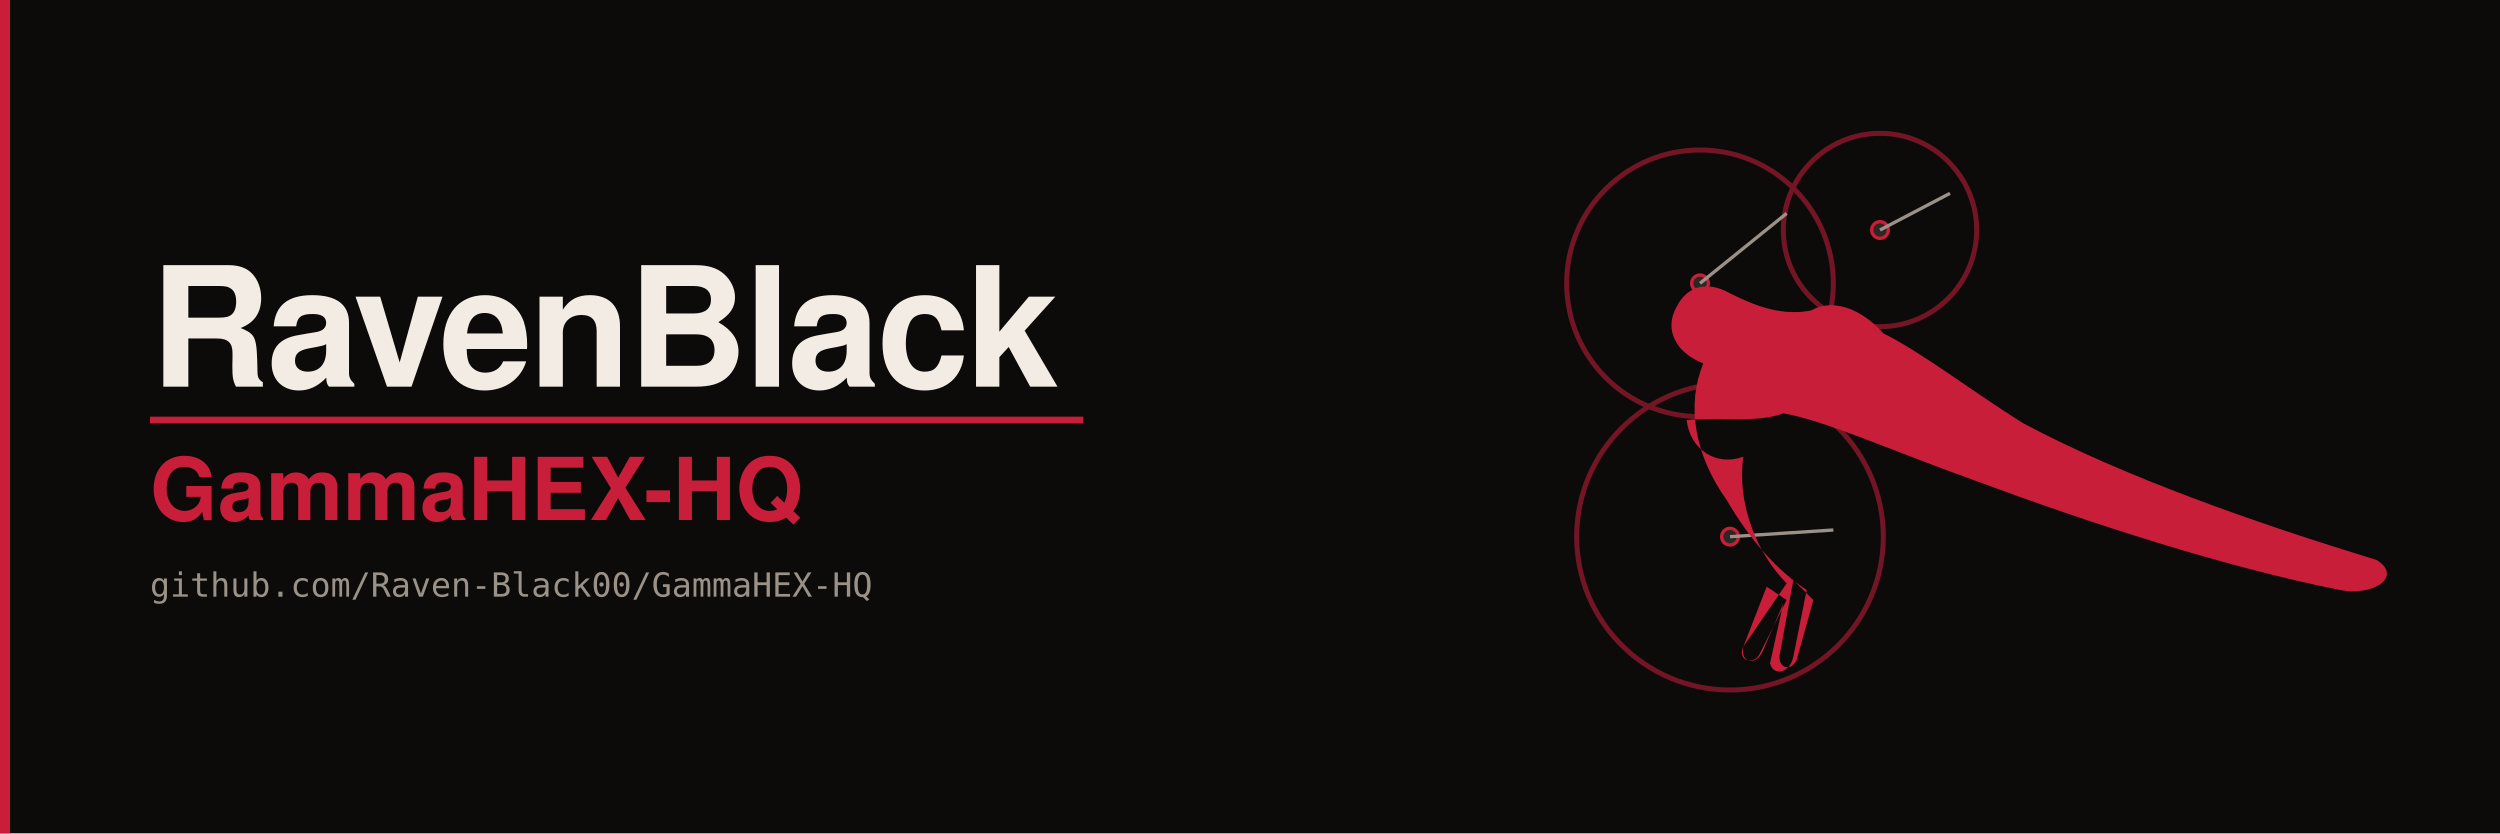
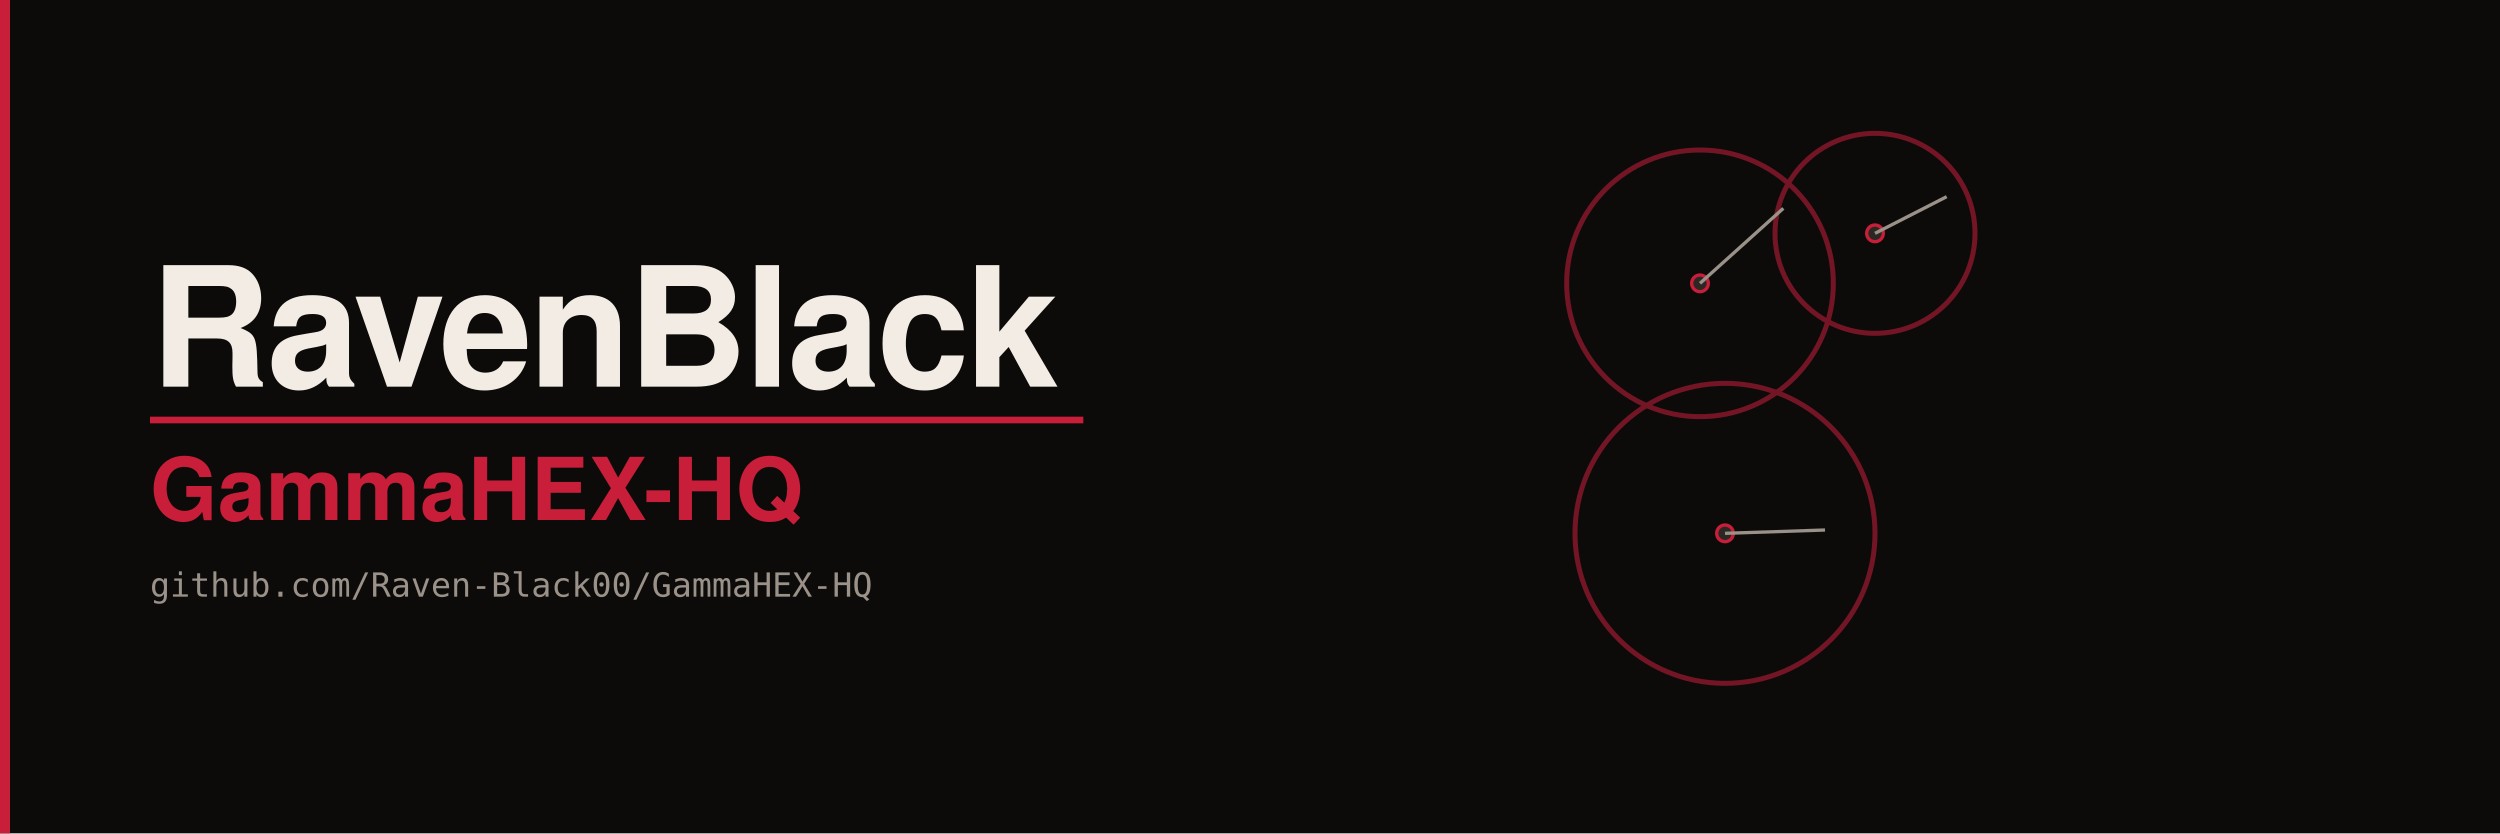
<svg xmlns="http://www.w3.org/2000/svg" viewBox="0 0 1500 500" role="img" aria-label="RavenBlack — GammaHEX-HQ">
  <rect width="1500" height="500" fill="#0c0b0a" />
  <rect x="0" y="0" width="6" height="500" fill="#c81e3a" />
  <text x="90" y="232" fill="#f2ece4" font-family="Chakra Petch, Segoe UI, Helvetica Neue, Helvetica, Arial, sans-serif" font-size="100" font-weight="700" letter-spacing="-2">RavenBlack</text>
  <rect x="90" y="250" width="560" height="4" fill="#c81e3a" />
  <text x="90" y="312" fill="#c81e3a" font-family="Chakra Petch, Segoe UI, Helvetica Neue, Helvetica, Arial, sans-serif" font-size="52" font-weight="600">GammaHEX-HQ</text>
  <text x="90" y="358" fill="#9a9188" font-family="ui-monospace, SFMono-Regular, Menlo, Consolas, monospace" font-size="20">github.com/Raven-Black00/GammaHEX-HQ</text>
  <g fill="none" stroke="#c81e3a" stroke-width="3" opacity="0.55">
    <circle cx="1020" cy="170" r="80" />
-     <circle cx="1128" cy="138" r="58" />
-     <circle cx="1038" cy="322" r="92" />
+     <circle cx="1125" cy="140" r="60" />
+     <circle cx="1035" cy="320" r="90" />
  </g>
  <g fill="#2c2722" stroke="#c81e3a" stroke-width="2">
    <circle cx="1020" cy="170" r="5" />
-     <circle cx="1128" cy="138" r="5" />
-     <circle cx="1038" cy="322" r="5" />
+     <circle cx="1125" cy="140" r="5" />
+     <circle cx="1035" cy="320" r="5" />
  </g>
  <g stroke="#9a9188" stroke-width="2">
-     <line x1="1020" y1="170" x2="1072" y2="128" />
-     <line x1="1128" y1="138" x2="1170" y2="116" />
-     <line x1="1038" y1="322" x2="1100" y2="318" />
+     <line x1="1020" y1="170" x2="1070" y2="125" />
+     <line x1="1125" y1="140" x2="1168" y2="118" />
+     <line x1="1035" y1="320" x2="1095" y2="318" />
  </g>
-   <path fill="#c81e3a" d="M1088 186c-18 4-34-2-50-10-14-8-26-4-32 8-8 14 0 28 16 34-10 24-6 54 14 82 14 24 30 42 48 54l-8 40c-2 10-12 12-14 4l8-36-12 28c-4 10-14 8-12-2l26-38c-18-18-30-48-26-76-16 6-32-4-34-22 22-2 42 2 58-4 24 4 64 22 114 40 70 26 150 52 220 66 20 4 38-8 22-18-72-22-152-50-212-82-32-20-60-42-84-54-16-18-36-22-48-10z M1076 348l-8 44c-2 8 6 12 10 4l10-36-12-12z M1060 352l-14 36c-4 8 6 12 10 4l16-32-12-8z" />
</svg>
